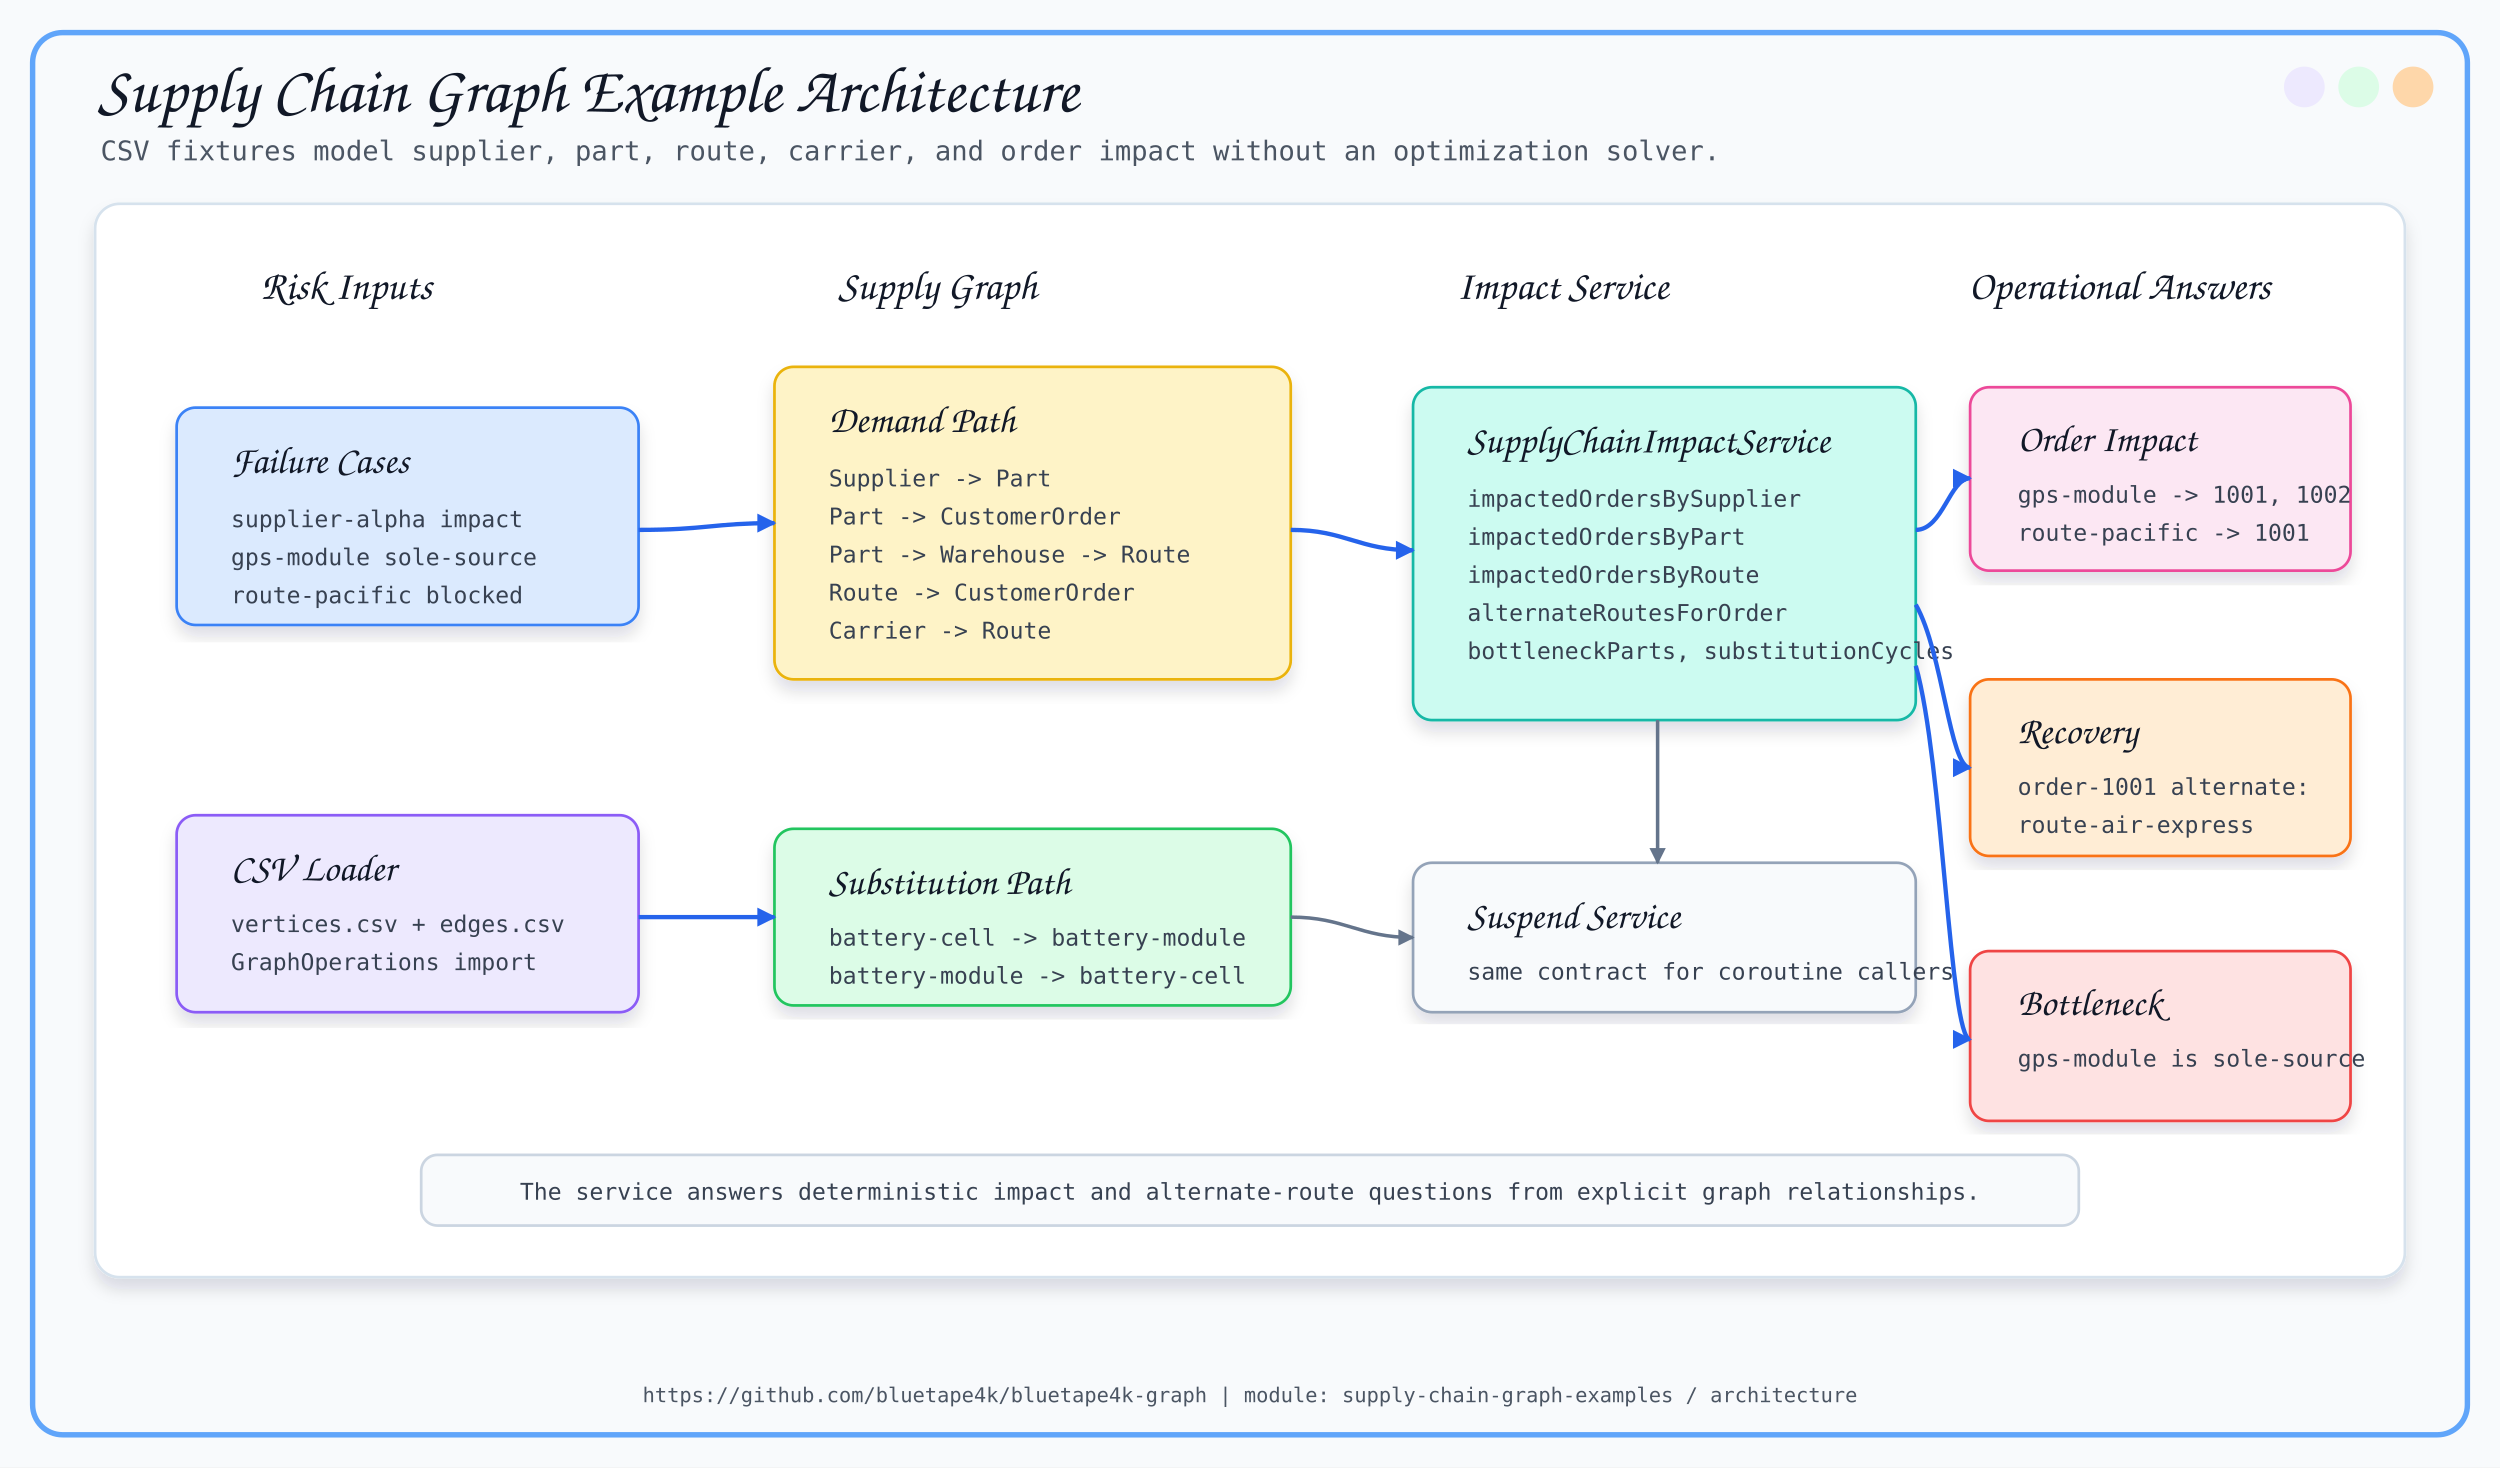
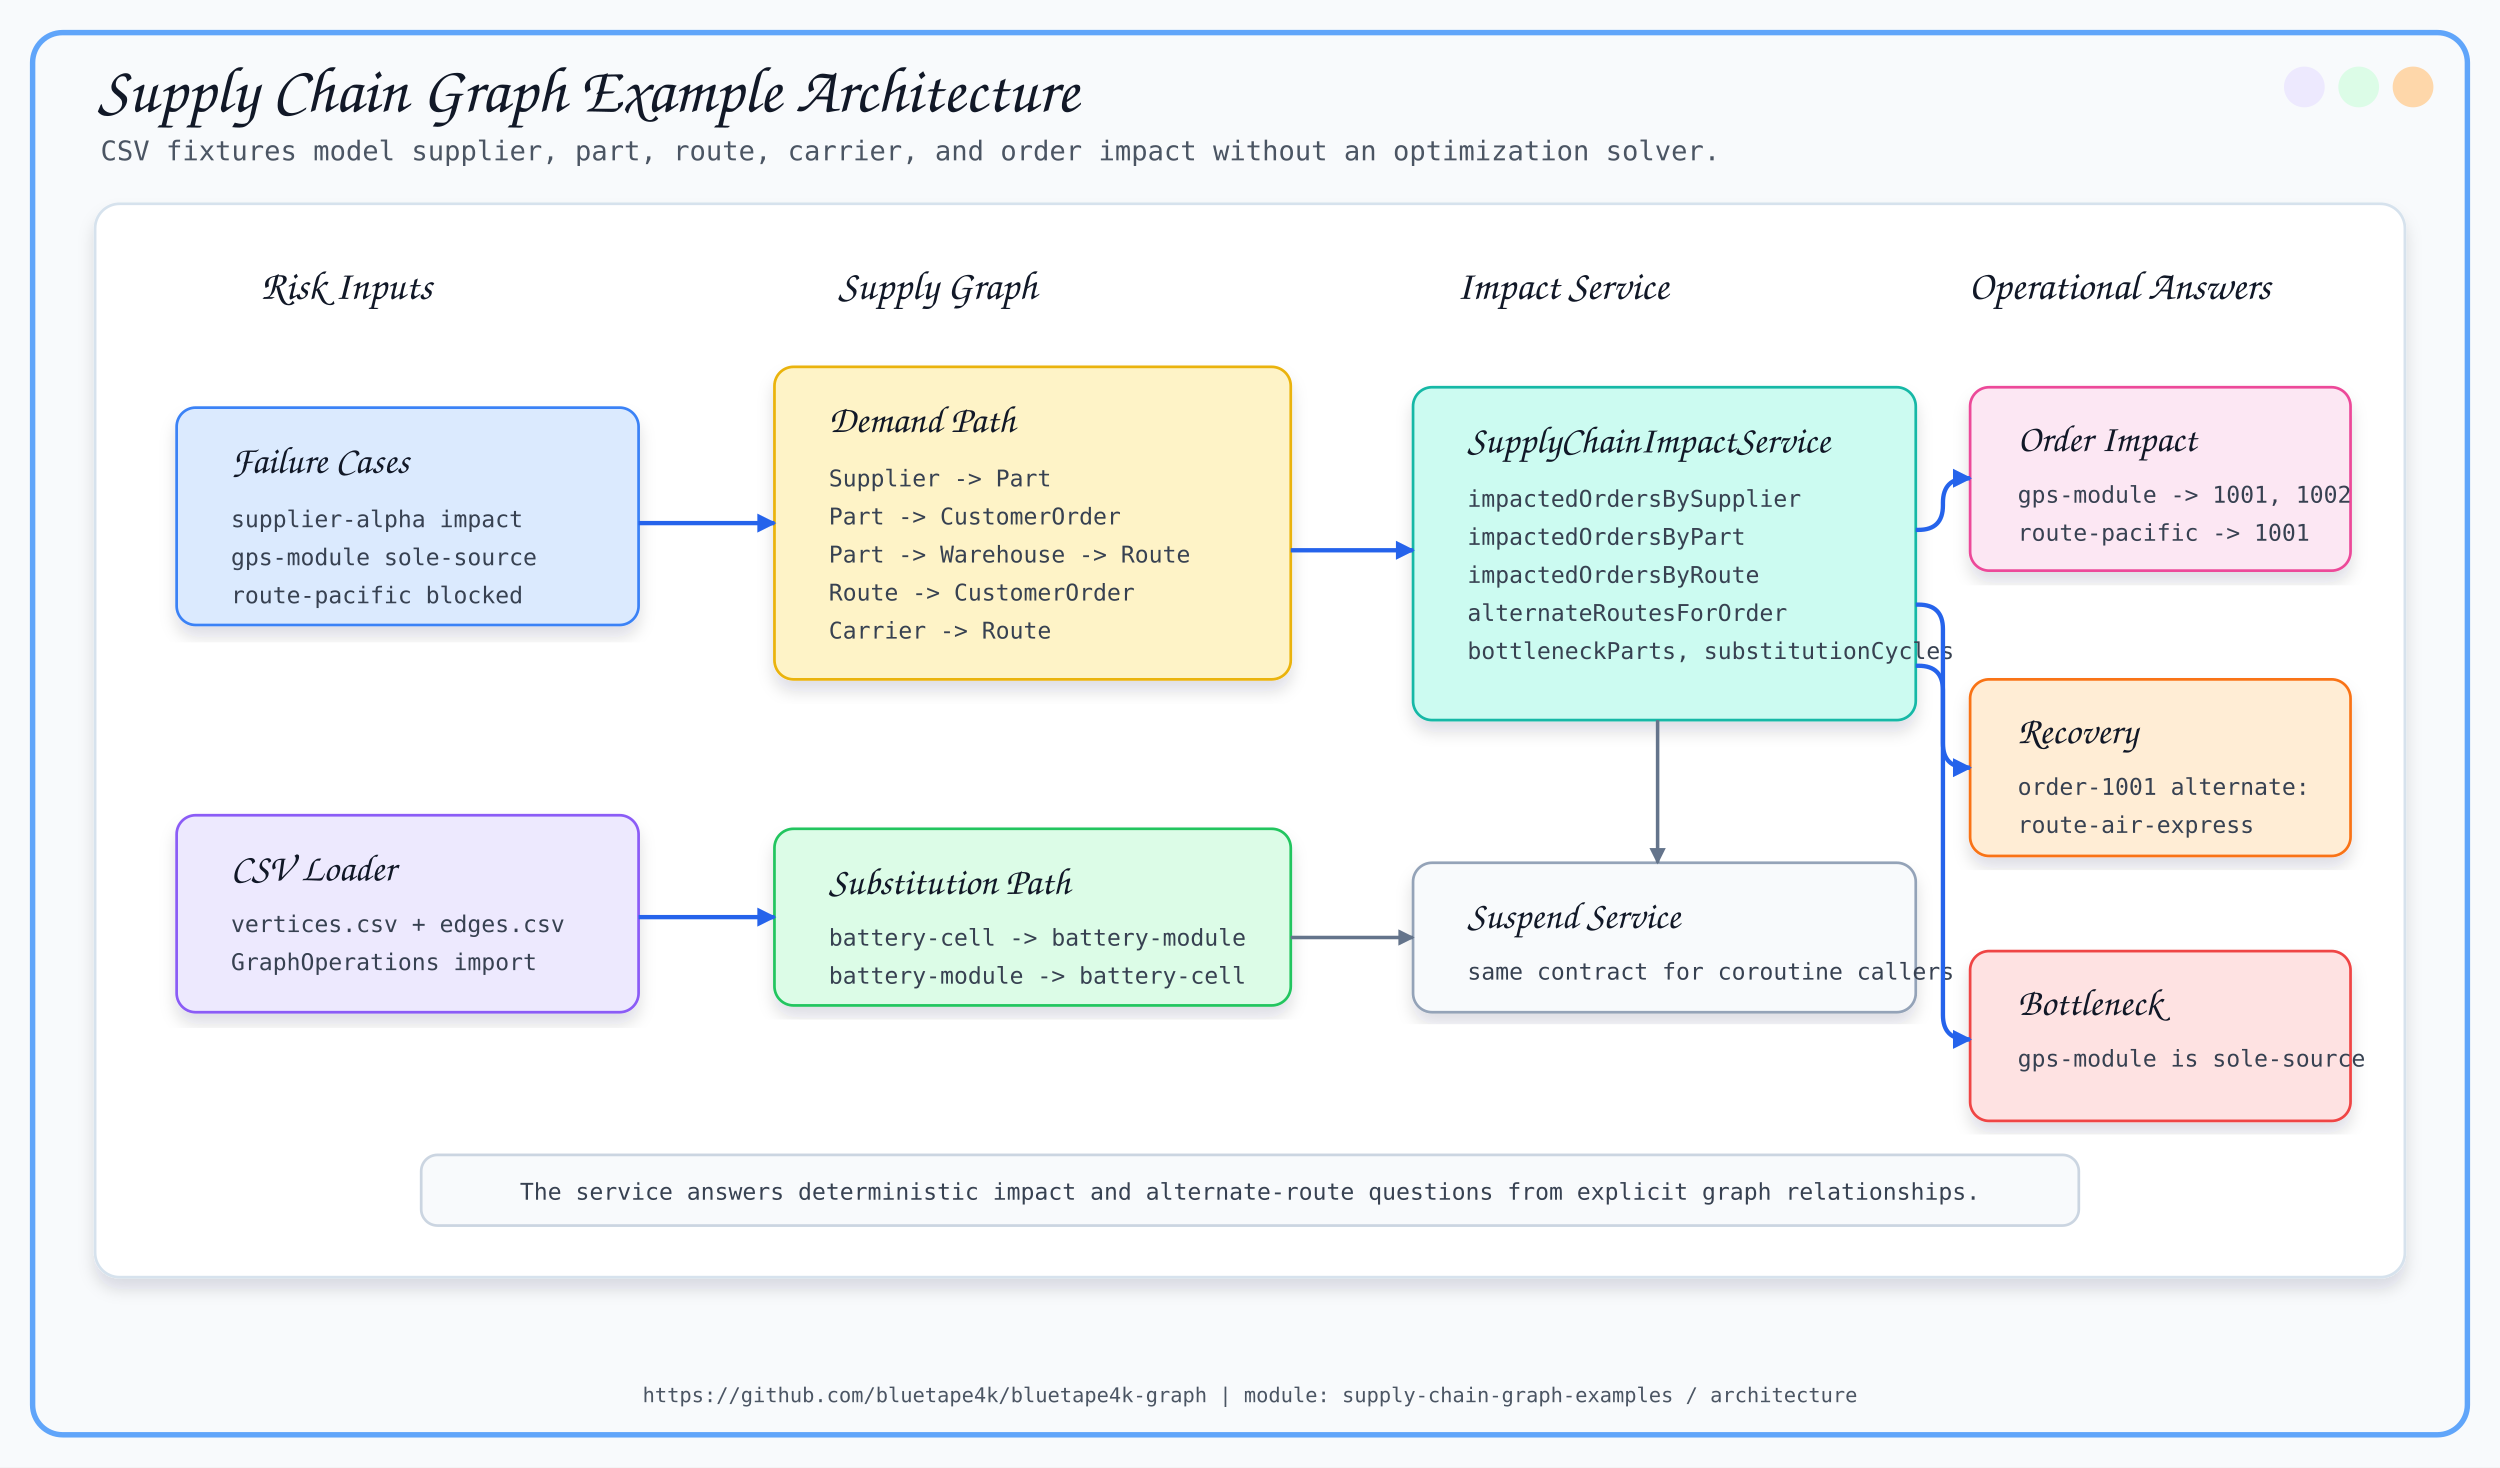
<svg xmlns="http://www.w3.org/2000/svg" width="1840" height="1080" viewBox="0 0 1840 1080">
  <defs>
    <filter id="softShadow" x="-8%" y="-8%" width="116%" height="116%">
      <feDropShadow dx="0" dy="8" stdDeviation="6" flood-color="#0F172A" flood-opacity="0.13" />
    </filter>
    <marker id="arrow" viewBox="0 0 10 10" refX="9" refY="5" markerWidth="14" markerHeight="14" orient="auto" markerUnits="userSpaceOnUse">
      <path d="M 0 0 L 10 5 L 0 10 Z" fill="#2563EB" />
    </marker>
    <marker id="arrowGray" viewBox="0 0 10 10" refX="9" refY="5" markerWidth="12" markerHeight="12" orient="auto" markerUnits="userSpaceOnUse">
      <path d="M 0 0 L 10 5 L 0 10 Z" fill="#64748B" />
    </marker>
  </defs>
  <style>
    .title{font-family:'Architects Daughter',cursive;font-size:48px;fill:#111827}.subtitle{font-family:'Comic Mono',monospace;font-size:20px;fill:#4B5563}.section{font-family:'Architects Daughter',cursive;font-size:30px;fill:#111827}.label{font-family:'Architects Daughter',cursive;font-size:28px;fill:#111827}.small{font-family:'Comic Mono',monospace;font-size:17px;fill:#374151}.tiny{font-family:'Comic Mono',monospace;font-size:15px;fill:#4B5563}.card{filter:url(#softShadow)}.flow{stroke:#2563EB;stroke-width:3.2;fill:none;marker-end:url(#arrow)}.use{stroke:#64748B;stroke-width:2.6;fill:none;marker-end:url(#arrowGray)}
  </style>
  <rect width="1840" height="1080" fill="#F8FAFC" />
  <rect x="24" y="24" width="1792" height="1032" rx="22" fill="none" stroke="#60A5FA" stroke-width="4" />
  <circle cx="1776" cy="64" r="15" fill="#FED7AA" />
  <circle cx="1736" cy="64" r="15" fill="#DCFCE7" />
  <circle cx="1696" cy="64" r="15" fill="#EDE9FE" />
  <text x="72" y="82" class="title">Supply Chain Graph Example Architecture</text>
  <text x="74" y="118" class="subtitle">CSV fixtures model supplier, part, route, carrier, and order impact without an optimization solver.</text>
  <rect x="70" y="150" width="1700" height="790" rx="18" fill="#FFFFFF" stroke="#D6E2ED" stroke-width="2" filter="url(#softShadow)" />
  <text x="255" y="220" text-anchor="middle" class="section">Risk Inputs</text>
  <text x="690" y="220" text-anchor="middle" class="section">Supply Graph</text>
  <text x="1150" y="220" text-anchor="middle" class="section">Impact Service</text>
  <text x="1560" y="220" text-anchor="middle" class="section">Operational Answers</text>
  <rect x="130" y="300" width="340" height="160" rx="14" fill="#DBEAFE" stroke="#3B82F6" stroke-width="2" class="card" />
  <text x="170" y="348" class="label">Failure Cases</text>
  <text x="170" y="388" class="small">supplier-alpha impact</text>
  <text x="170" y="416" class="small">gps-module sole-source</text>
  <text x="170" y="444" class="small">route-pacific blocked</text>
  <rect x="130" y="600" width="340" height="145" rx="14" fill="#EDE9FE" stroke="#8B5CF6" stroke-width="2" class="card" />
  <text x="170" y="648" class="label">CSV Loader</text>
  <text x="170" y="686" class="small">vertices.csv + edges.csv</text>
  <text x="170" y="714" class="small">GraphOperations import</text>
  <rect x="570" y="270" width="380" height="230" rx="14" fill="#FEF3C7" stroke="#EAB308" stroke-width="2" class="card" />
  <text x="610" y="318" class="label">Demand Path</text>
  <text x="610" y="358" class="small">Supplier -&gt; Part</text>
  <text x="610" y="386" class="small">Part -&gt; CustomerOrder</text>
  <text x="610" y="414" class="small">Part -&gt; Warehouse -&gt; Route</text>
  <text x="610" y="442" class="small">Route -&gt; CustomerOrder</text>
  <text x="610" y="470" class="small">Carrier -&gt; Route</text>
  <rect x="570" y="610" width="380" height="130" rx="14" fill="#DCFCE7" stroke="#22C55E" stroke-width="2" class="card" />
  <text x="610" y="658" class="label">Substitution Path</text>
  <text x="610" y="696" class="small">battery-cell -&gt; battery-module</text>
  <text x="610" y="724" class="small">battery-module -&gt; battery-cell</text>
  <rect x="1040" y="285" width="370" height="245" rx="14" fill="#CCFBF1" stroke="#14B8A6" stroke-width="2" class="card" />
  <text x="1080" y="333" class="label">SupplyChainImpactService</text>
  <text x="1080" y="373" class="small">impactedOrdersBySupplier</text>
  <text x="1080" y="401" class="small">impactedOrdersByPart</text>
  <text x="1080" y="429" class="small">impactedOrdersByRoute</text>
  <text x="1080" y="457" class="small">alternateRoutesForOrder</text>
  <text x="1080" y="485" class="small">bottleneckParts, substitutionCycles</text>
  <rect x="1040" y="635" width="370" height="110" rx="14" fill="#F8FAFC" stroke="#94A3B8" stroke-width="2" class="card" />
  <text x="1080" y="683" class="label">Suspend Service</text>
  <text x="1080" y="721" class="small">same contract for coroutine callers</text>
  <rect x="1450" y="285" width="280" height="135" rx="14" fill="#FCE7F3" stroke="#EC4899" stroke-width="2" class="card" />
  <text x="1485" y="332" class="label">Order Impact</text>
  <text x="1485" y="370" class="small">gps-module -&gt; 1001, 1002</text>
  <text x="1485" y="398" class="small">route-pacific -&gt; 1001</text>
  <rect x="1450" y="500" width="280" height="130" rx="14" fill="#FFEDD5" stroke="#F97316" stroke-width="2" class="card" />
  <text x="1485" y="547" class="label">Recovery</text>
  <text x="1485" y="585" class="small">order-1001 alternate:</text>
  <text x="1485" y="613" class="small">route-air-express</text>
  <rect x="1450" y="700" width="280" height="125" rx="14" fill="#FEE2E2" stroke="#EF4444" stroke-width="2" class="card" />
  <text x="1485" y="747" class="label">Bottleneck</text>
  <text x="1485" y="785" class="small">gps-module is sole-source</text>
-   <path d="M 470 390 C 520 390 525 385 570 385" class="flow" />
-   <path d="M 470 675 C 520 675 525 675 570 675" class="flow" />
-   <path d="M 950 390 C 990 390 1000 405 1040 405" class="flow" />
-   <path d="M 950 675 C 990 675 1000 690 1040 690" class="use" />
-   <path d="M 1410 390 C 1430 390 1435 352 1450 352" class="flow" />
-   <path d="M 1410 445 C 1430 480 1435 565 1450 565" class="flow" />
-   <path d="M 1410 490 C 1430 560 1435 765 1450 765" class="flow" />
+   <path d="M 470 385 L 570 385" class="flow" />
+   <path d="M 470 675 L 570 675" class="flow" />
+   <path d="M 950 405 L 1040 405" class="flow" />
+   <path d="M 950 690 L 1040 690" class="use" />
+   <path d="M 1410 390 L 1412 390 Q 1430 390 1430 372 L 1430 370 Q 1430 352 1448 352 L 1450 352" class="flow" />
+   <path d="M 1410 445 L 1412 445 Q 1430 445 1430 463 L 1430 547 Q 1430 565 1448 565 L 1450 565" class="flow" />
+   <path d="M 1410 490 L 1412 490 Q 1430 490 1430 508 L 1430 747 Q 1430 765 1448 765 L 1450 765" class="flow" />
  <path d="M 1220 530 L 1220 635" class="use" />
  <rect x="310" y="850" width="1220" height="52" rx="12" fill="#F8FAFC" stroke="#CBD5E1" stroke-width="2" />
  <text x="920" y="883" text-anchor="middle" class="small">The service answers deterministic impact and alternate-route questions from explicit graph relationships.</text>
  <text x="920" y="1032" text-anchor="middle" class="tiny">https://github.com/bluetape4k/bluetape4k-graph | module: supply-chain-graph-examples / architecture</text>
</svg>
